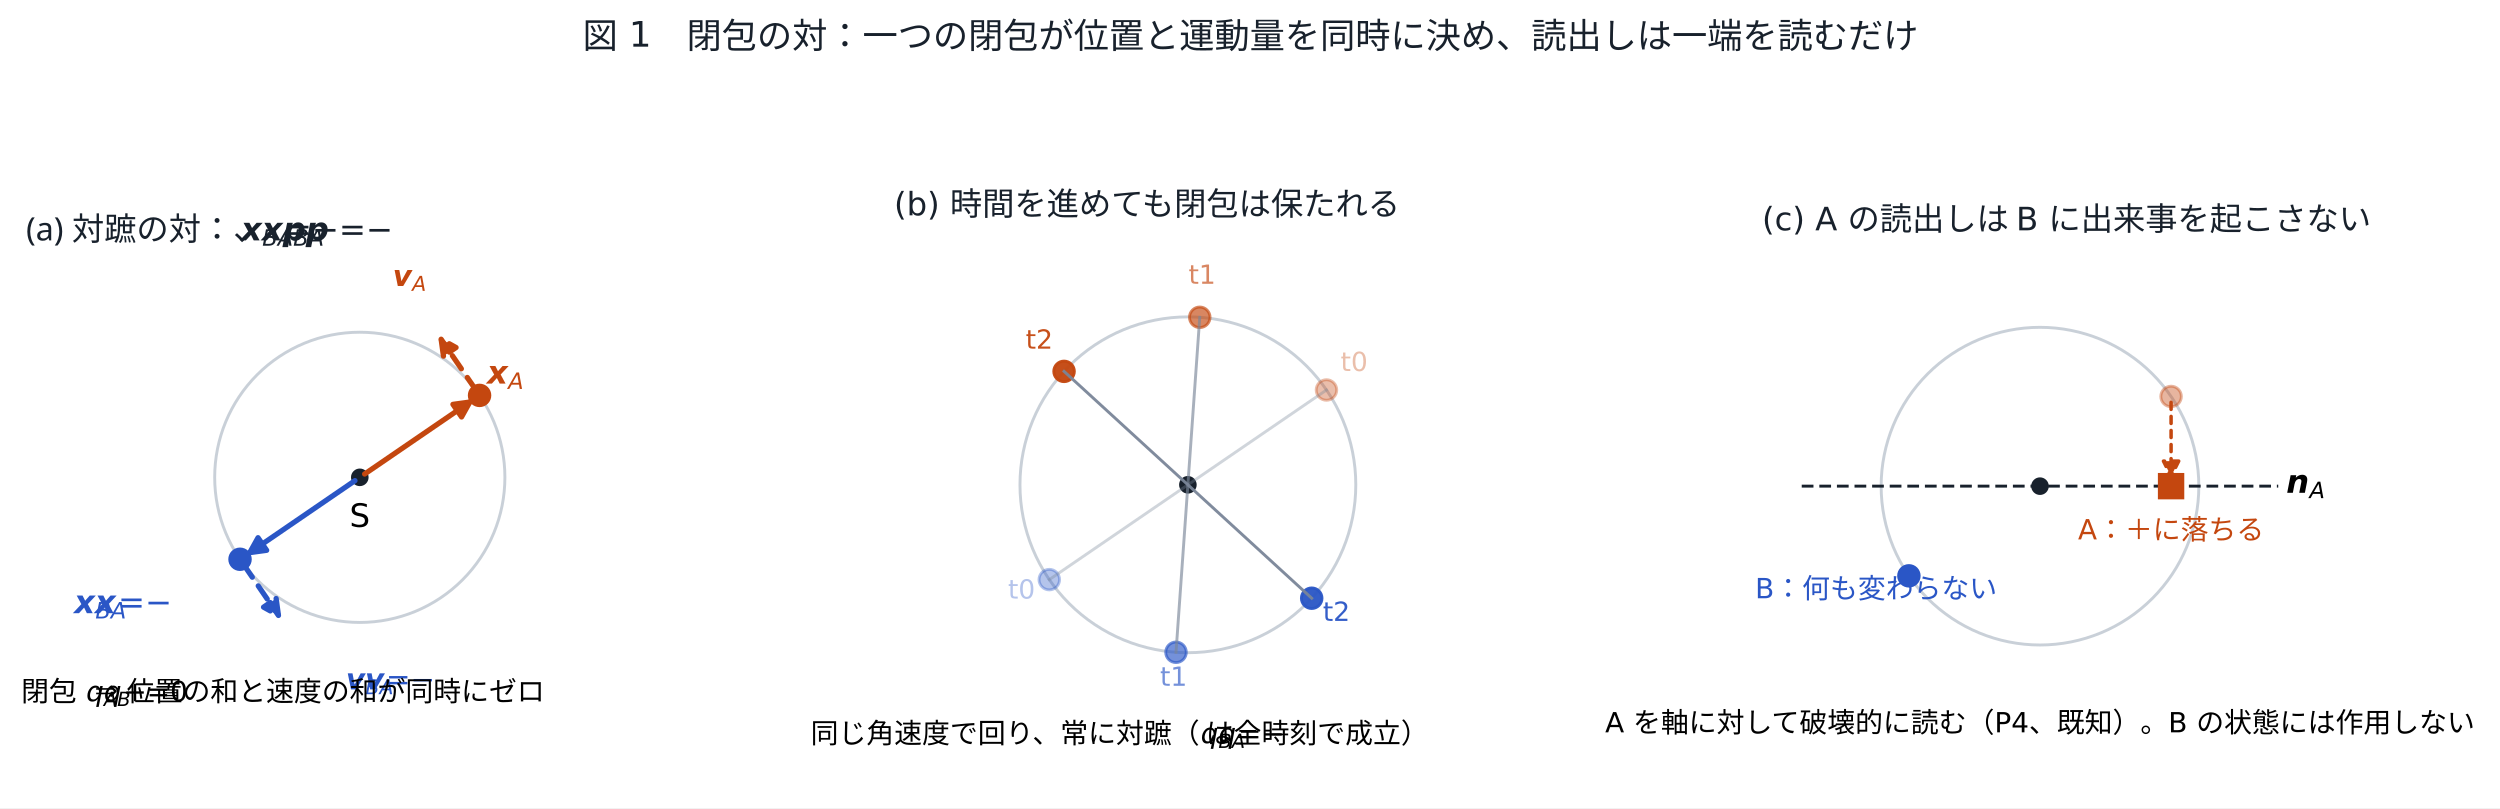
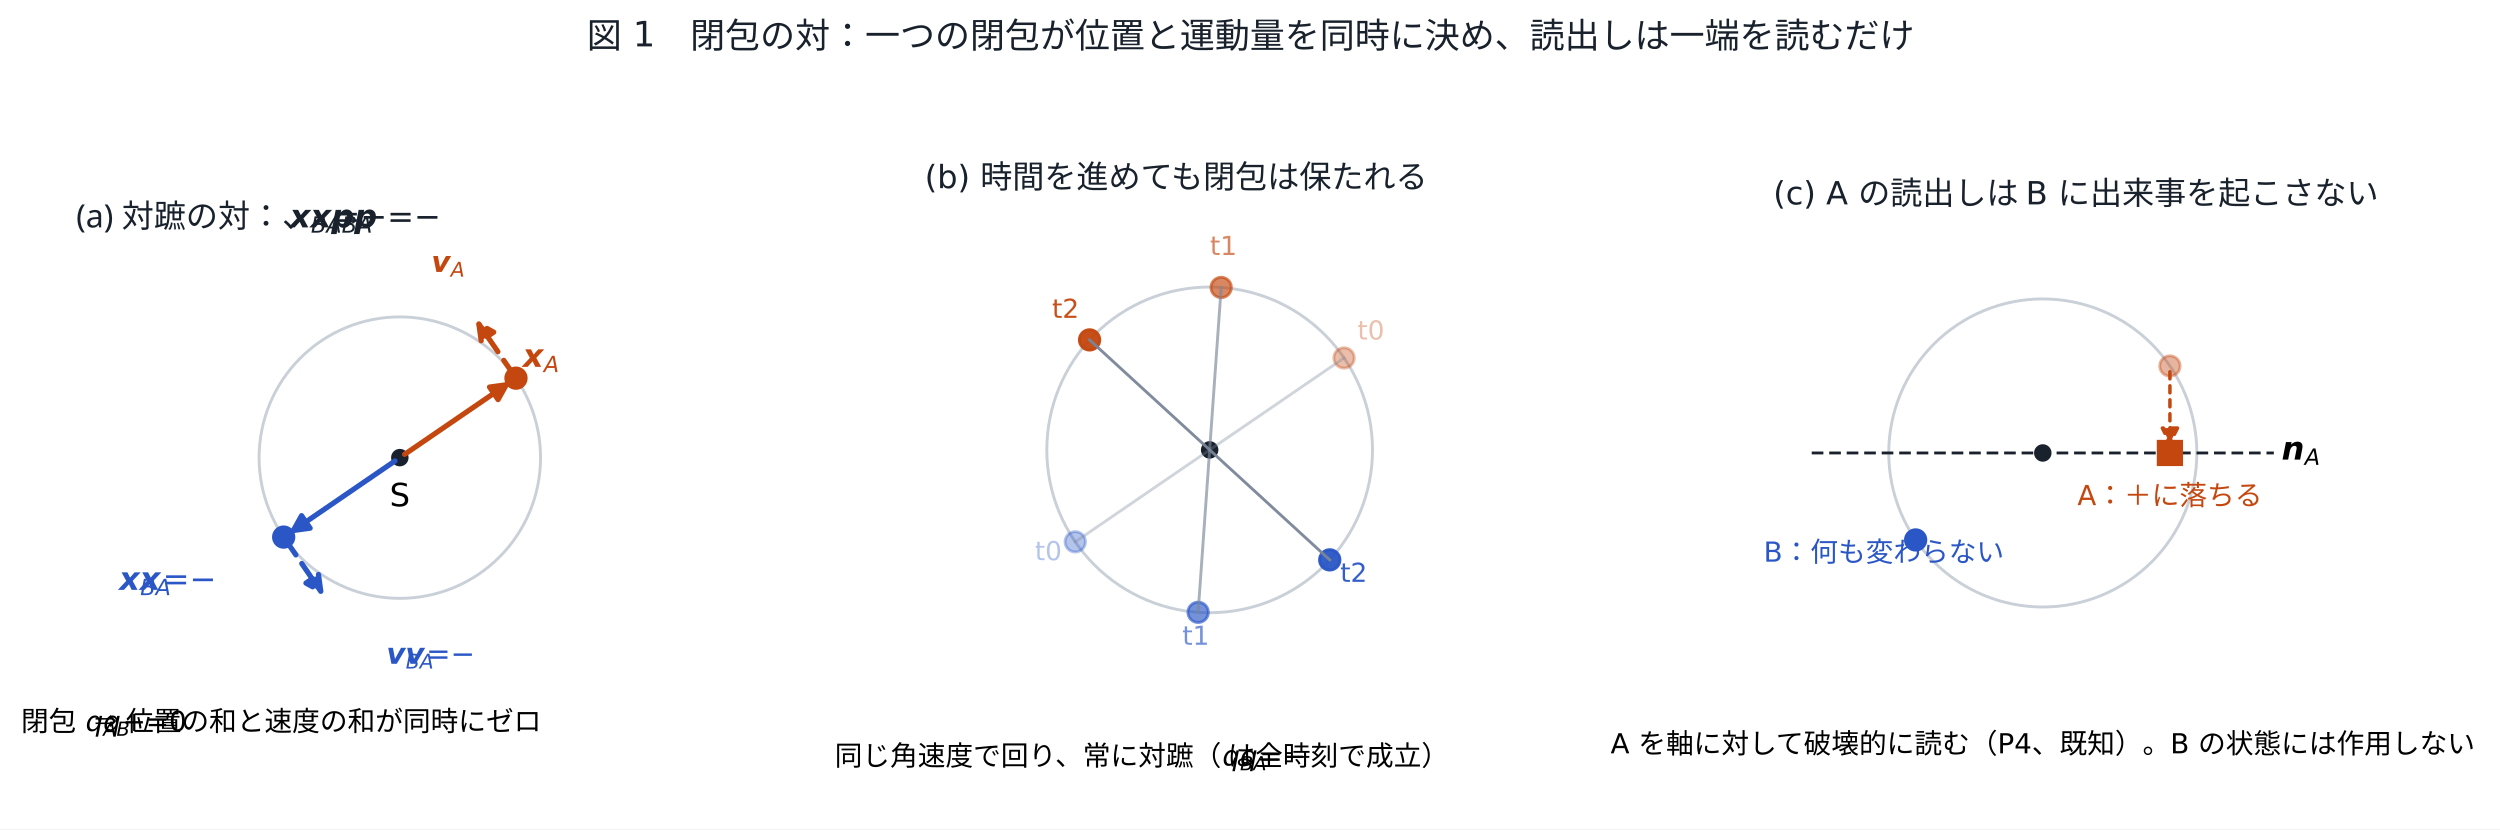
- <svg xmlns="http://www.w3.org/2000/svg" xmlns:xlink="http://www.w3.org/1999/xlink" width="852.383pt" height="275.544pt" viewBox="0 0 852.383 275.544" version="1.1">
+ <svg xmlns="http://www.w3.org/2000/svg" xmlns:xlink="http://www.w3.org/1999/xlink" width="857.602pt" height="284.425pt" viewBox="0 0 857.602 284.425" version="1.1">
  <defs>
    <style type="text/css">*{stroke-linejoin: round; stroke-linecap: butt}</style>
  </defs>
  <g id="figure_1">
    <g id="patch_1">
-       <path d="M 0 275.544  L 852.383 275.544  L 852.383 0  L 0 0  z " style="fill: #ffffff" />
+       <path d="M 0 284.425  L 857.602 284.425  L 857.602 0  L 0 0  z " style="fill: #ffffff" />
    </g>
    <g id="axes_1">
      <g id="patch_2">
-         <path d="M 122.672 212.224  C 135.794 212.224 148.379 207.011 157.657 197.733  C 166.935 188.455 172.148 175.869 172.148 162.748  C 172.148 149.627 166.935 137.041 157.657 127.763  C 148.379 118.485 135.794 113.272 122.672 113.272  C 109.551 113.272 96.966 118.485 87.688 127.763  C 78.41 137.041 73.197 149.627 73.197 162.748  C 73.197 175.869 78.41 188.455 87.688 197.733  C 96.966 207.011 109.551 212.224 122.672 212.224  L 122.672 212.224  z " clip-path="url(#pbff755a2f3)" style="fill: none; stroke: #c9d0d8; stroke-linejoin: miter" />
+         <path d="M 137.155 205.26  C 149.958 205.26 162.238 200.174 171.291 191.121  C 180.344 182.068 185.43 169.788 185.43 156.985  C 185.43 144.182 180.344 131.902 171.291 122.849  C 162.238 113.796 149.958 108.71 137.155 108.71  C 124.352 108.71 112.072 113.796 103.019 122.849  C 93.966 131.902 88.88 144.182 88.88 156.985  C 88.88 169.788 93.966 182.068 103.019 191.121  C 112.072 200.174 124.352 205.26 137.155 205.26  L 137.155 205.26  z " clip-path="url(#p4ab22b8328)" style="fill: none; stroke: #c9d0d8; stroke-linejoin: miter" />
      </g>
      <g id="line2d_1">
        <defs>
-           <path id="m2c0bd0bd0d" d="M 0 2.5  C 0.663 2.5 1.299 2.237 1.768 1.768  C 2.237 1.299 2.5 0.663 2.5 0  C 2.5 -0.663 2.237 -1.299 1.768 -1.768  C 1.299 -2.237 0.663 -2.5 0 -2.5  C -0.663 -2.5 -1.299 -2.237 -1.768 -1.768  C -2.237 -1.299 -2.5 -0.663 -2.5 0  C -2.5 0.663 -2.237 1.299 -1.768 1.768  C -1.299 2.237 -0.663 2.5 0 2.5  z " style="stroke: #18212c" />
-         </defs>
-         <g clip-path="url(#pbff755a2f3)">
-           <use xlink:href="#m2c0bd0bd0d" x="122.672" y="162.748" style="fill: #18212c; stroke: #18212c" />
+           <path id="mb9bca6b572" d="M 0 2.5  C 0.663 2.5 1.299 2.237 1.768 1.768  C 2.237 1.299 2.5 0.663 2.5 0  C 2.5 -0.663 2.237 -1.299 1.768 -1.768  C 1.299 -2.237 0.663 -2.5 0 -2.5  C -0.663 -2.5 -1.299 -2.237 -1.768 -1.768  C -2.237 -1.299 -2.5 -0.663 -2.5 0  C -2.5 0.663 -2.237 1.299 -1.768 1.768  C -1.299 2.237 -0.663 2.5 0 2.5  z " style="stroke: #18212c" />
+         </defs>
+         <g clip-path="url(#p4ab22b8328)">
+           <use xlink:href="#mb9bca6b572" x="137.155" y="156.985" style="fill: #18212c; stroke: #18212c" />
        </g>
      </g>
      <g id="line2d_2">
        <defs>
-           <path id="m6111959460" d="M 0 3.5  C 0.928 3.5 1.819 3.131 2.475 2.475  C 3.131 1.819 3.5 0.928 3.5 0  C 3.5 -0.928 3.131 -1.819 2.475 -2.475  C 1.819 -3.131 0.928 -3.5 0 -3.5  C -0.928 -3.5 -1.819 -3.131 -2.475 -2.475  C -3.131 -1.819 -3.5 -0.928 -3.5 0  C -3.5 0.928 -3.131 1.819 -2.475 2.475  C -1.819 3.131 -0.928 3.5 0 3.5  z " style="stroke: #c4470f" />
-         </defs>
-         <g clip-path="url(#pbff755a2f3)">
-           <use xlink:href="#m6111959460" x="163.507" y="134.812" style="fill: #c4470f; stroke: #c4470f" />
+           <path id="mf7193ea033" d="M 0 3.5  C 0.928 3.5 1.819 3.131 2.475 2.475  C 3.131 1.819 3.5 0.928 3.5 0  C 3.5 -0.928 3.131 -1.819 2.475 -2.475  C 1.819 -3.131 0.928 -3.5 0 -3.5  C -0.928 -3.5 -1.819 -3.131 -2.475 -2.475  C -3.131 -1.819 -3.5 -0.928 -3.5 0  C -3.5 0.928 -3.131 1.819 -2.475 2.475  C -1.819 3.131 -0.928 3.5 0 3.5  z " style="stroke: #c4470f" />
+         </defs>
+         <g clip-path="url(#p4ab22b8328)">
+           <use xlink:href="#mf7193ea033" x="176.998" y="129.727" style="fill: #c4470f; stroke: #c4470f" />
        </g>
      </g>
      <g id="line2d_3">
        <defs>
-           <path id="m7eaefd5320" d="M 0 3.5  C 0.928 3.5 1.819 3.131 2.475 2.475  C 3.131 1.819 3.5 0.928 3.5 0  C 3.5 -0.928 3.131 -1.819 2.475 -2.475  C 1.819 -3.131 0.928 -3.5 0 -3.5  C -0.928 -3.5 -1.819 -3.131 -2.475 -2.475  C -3.131 -1.819 -3.5 -0.928 -3.5 0  C -3.5 0.928 -3.131 1.819 -2.475 2.475  C -1.819 3.131 -0.928 3.5 0 3.5  z " style="stroke: #2a56c6" />
-         </defs>
-         <g clip-path="url(#pbff755a2f3)">
-           <use xlink:href="#m7eaefd5320" x="81.838" y="190.684" style="fill: #2a56c6; stroke: #2a56c6" />
+           <path id="mf5bb8a530d" d="M 0 3.5  C 0.928 3.5 1.819 3.131 2.475 2.475  C 3.131 1.819 3.5 0.928 3.5 0  C 3.5 -0.928 3.131 -1.819 2.475 -2.475  C 1.819 -3.131 0.928 -3.5 0 -3.5  C -0.928 -3.5 -1.819 -3.131 -2.475 -2.475  C -3.131 -1.819 -3.5 -0.928 -3.5 0  C -3.5 0.928 -3.131 1.819 -2.475 2.475  C -1.819 3.131 -0.928 3.5 0 3.5  z " style="stroke: #2a56c6" />
+         </defs>
+         <g clip-path="url(#p4ab22b8328)">
+           <use xlink:href="#mf5bb8a530d" x="97.312" y="184.243" style="fill: #2a56c6; stroke: #2a56c6" />
        </g>
      </g>
      <g id="text_1">
-         <text style="font: 11px 'Hiragino Sans', 'DejaVu Sans'; text-anchor: middle" x="122.672" y="179.639" transform="rotate(-0 122.6725 179.6391)">S</text>
+         <text style="font: 11px 'Hiragino Sans', 'DejaVu Sans'; text-anchor: middle" x="137.155" y="173.672" transform="rotate(-0 137.1551 173.6721)">S</text>
      </g>
      <g id="text_2">
-         <g style="fill: #c4470f" transform="translate(166.0552 131.7784)">
+         <g style="fill: #c4470f" transform="translate(179.3288 126.8427)">
          <text>
            <tspan style="font: oblique 700 11px 'DejaVu Sans'" x="0" y="-0.984">x</tspan>
            <tspan style="font: oblique 7.7px 'DejaVu Sans'" x="7.2" y="0.82">A</tspan>
          </text>
        </g>
      </g>
      <g id="text_3">
-         <g style="fill: #2a56c6" transform="translate(25.30023 210.0491)">
+         <g style="fill: #2a56c6" transform="translate(40.86981 203.3441)">
          <text>
            <tspan style="font: oblique 700 11px 'DejaVu Sans'" x="0 39.79" y="-0.984">xx</tspan>
            <tspan style="font: oblique 7.7px 'DejaVu Sans'" x="7.2 46.99" y="0.82">BA</tspan>
            <tspan style="font: 11px 'DejaVu Sans'" x="14.927 28.43" y="-0.984">=−</tspan>
          </text>
        </g>
      </g>
      <g id="text_4">
-         <g style="fill: #c4470f" transform="translate(133.9109 98.05268)">
+         <g style="fill: #c4470f" transform="translate(147.9788 93.81007)">
          <text>
            <tspan style="font: oblique 700 10px 'DejaVu Sans'" x="0" y="-0.531">v</tspan>
            <tspan style="font: oblique 7px 'DejaVu Sans'" x="6.614" y="1.109">A</tspan>
          </text>
        </g>
      </g>
      <g id="text_5">
-         <g style="fill: #2a56c6" transform="translate(117.953 235.5763)">
+         <g style="fill: #2a56c6" transform="translate(132.5501 228.2332)">
          <text>
            <tspan style="font: oblique 700 10px 'DejaVu Sans'" x="0 36.241" y="-0.531">vv</tspan>
            <tspan style="font: oblique 7px 'DejaVu Sans'" x="6.614 42.855" y="1.109">BA</tspan>
            <tspan style="font: 10px 'DejaVu Sans'" x="13.638 25.914" y="-0.531">=−</tspan>
          </text>
        </g>
      </g>
      <g id="text_6">
-         <g transform="translate(7.2 239.4355)">
+         <g transform="translate(7.2 251.1217)">
          <text>
            <tspan style="font: 9.5px 'Hiragino Sans'" x="0 9.5 19 73.25 76.413 85.258 88.421 97.921 107.421 116.921 126.421 135.921 145.421 154.921 164.421 173.921 183.421 192.921 202.421 211.921 221.421" y="-0.359">閉包  ⇒ 位置の和と速度の和が同時にゼロ</tspan>
            <tspan style="font: oblique 9.5px 'DejaVu Sans'" x="22.163 44.678" y="-0.359">qq</tspan>
            <tspan style="font: oblique 6.65px 'DejaVu Sans'" x="28.194 50.708" y="1.281">AB</tspan>
            <tspan style="font: 9.5px 'DejaVu Sans'" x="34.867 57.395 67.205" y="-0.359">+=0</tspan>
          </text>
        </g>
      </g>
      <g id="text_7">
-         <g style="fill: #18212c" transform="translate(8.878001 82.53413)">
+         <g style="fill: #18212c" transform="translate(26.12212 78.57226)">
          <text>
            <tspan style="font: 11px 'Hiragino Sans'" x="0 4.07 10.582 14.652 18.315 29.315 40.315 51.315 62.315 125.873" y="-0.562">(a) 対蹠の対：、</tspan>
            <tspan style="font: oblique 700 11px 'DejaVu Sans'" x="73.315 113.105 136.873 177.442" y="-0.562">xxpp</tspan>
            <tspan style="font: oblique 7.7px 'DejaVu Sans'" x="80.515 120.305 144.853 185.421" y="1.242">BABA</tspan>
            <tspan style="font: 11px 'DejaVu Sans'" x="88.242 101.745 152.579 166.082" y="-0.562">=−=−</tspan>
          </text>
        </g>
      </g>
      <g id="patch_3">
-         <path d="M 124.325 161.617  Q 143.09 148.78 160.193 137.079  " clip-path="url(#pbff755a2f3)" style="fill: none; stroke: #c4470f; stroke-width: 1.8; stroke-linecap: round" />
-         <path d="M 154.433 137.869  L 160.193 137.079  L 157.37 142.161  z " clip-path="url(#pbff755a2f3)" style="fill: #c4470f; stroke: #c4470f; stroke-width: 1.8; stroke-linecap: round" />
+         <path d="M 138.806 155.855  Q 157.076 143.356 173.685 131.994  " clip-path="url(#p4ab22b8328)" style="fill: none; stroke: #c4470f; stroke-width: 1.8; stroke-linecap: round" />
+         <path d="M 167.925 132.784  L 173.685 131.994  L 170.861 137.076  z " clip-path="url(#p4ab22b8328)" style="fill: #c4470f; stroke: #c4470f; stroke-width: 1.8; stroke-linecap: round" />
      </g>
      <g id="patch_4">
-         <path d="M 121.02 163.878  Q 102.255 176.716 85.152 188.417  " clip-path="url(#pbff755a2f3)" style="fill: none; stroke: #2a56c6; stroke-width: 1.8; stroke-linecap: round" />
-         <path d="M 90.912 187.627  L 85.152 188.417  L 87.975 183.335  z " clip-path="url(#pbff755a2f3)" style="fill: #2a56c6; stroke: #2a56c6; stroke-width: 1.8; stroke-linecap: round" />
+         <path d="M 135.504 158.115  Q 117.234 170.614 100.625 181.976  " clip-path="url(#p4ab22b8328)" style="fill: none; stroke: #2a56c6; stroke-width: 1.8; stroke-linecap: round" />
+         <path d="M 106.385 181.186  L 100.625 181.976  L 103.449 176.894  z " clip-path="url(#p4ab22b8328)" style="fill: #2a56c6; stroke: #2a56c6; stroke-width: 1.8; stroke-linecap: round" />
      </g>
      <g id="patch_5">
-         <path d="M 162.376 133.159  Q 155.823 123.58 150.406 115.662  " clip-path="url(#pbff755a2f3)" style="fill: none; stroke-dasharray: 5.4,3.6; stroke-dashoffset: 0; stroke: #c4470f; stroke-width: 1.8; stroke-linecap: round" />
-         <path d="M 151.196 121.422  L 150.406 115.662  L 155.488 118.486  z " clip-path="url(#pbff755a2f3)" style="fill: #c4470f; stroke-dasharray: 5.4,3.6; stroke-dashoffset: 0; stroke: #c4470f; stroke-width: 1.8; stroke-linecap: round" />
+         <path d="M 175.869 128.076  Q 169.502 118.77 164.271 111.124  " clip-path="url(#p4ab22b8328)" style="fill: none; stroke-dasharray: 5.4,3.6; stroke-dashoffset: 0; stroke: #c4470f; stroke-width: 1.8; stroke-linecap: round" />
+         <path d="M 165.062 116.884  L 164.271 111.124  L 169.353 113.948  z " clip-path="url(#p4ab22b8328)" style="fill: #c4470f; stroke-dasharray: 5.4,3.6; stroke-dashoffset: 0; stroke: #c4470f; stroke-width: 1.8; stroke-linecap: round" />
      </g>
      <g id="patch_6">
-         <path d="M 82.969 192.337  Q 89.522 201.916 94.939 209.834  " clip-path="url(#pbff755a2f3)" style="fill: none; stroke-dasharray: 5.4,3.6; stroke-dashoffset: 0; stroke: #2a56c6; stroke-width: 1.8; stroke-linecap: round" />
-         <path d="M 94.149 204.074  L 94.939 209.834  L 89.857 207.01  z " clip-path="url(#pbff755a2f3)" style="fill: #2a56c6; stroke-dasharray: 5.4,3.6; stroke-dashoffset: 0; stroke: #2a56c6; stroke-width: 1.8; stroke-linecap: round" />
+         <path d="M 98.441 185.894  Q 104.808 195.2 110.039 202.846  " clip-path="url(#p4ab22b8328)" style="fill: none; stroke-dasharray: 5.4,3.6; stroke-dashoffset: 0; stroke: #2a56c6; stroke-width: 1.8; stroke-linecap: round" />
+         <path d="M 109.249 197.086  L 110.039 202.846  L 104.957 200.023  z " clip-path="url(#p4ab22b8328)" style="fill: #2a56c6; stroke-dasharray: 5.4,3.6; stroke-dashoffset: 0; stroke: #2a56c6; stroke-width: 1.8; stroke-linecap: round" />
      </g>
    </g>
    <g id="axes_2">
      <g id="patch_7">
-         <path d="M 405.011 222.543  C 420.194 222.543 434.758 216.511 445.494 205.775  C 456.23 195.039 462.262 180.475 462.262 165.292  C 462.262 150.109 456.23 135.546 445.494 124.81  C 434.758 114.074 420.194 108.042 405.011 108.042  C 389.828 108.042 375.265 114.074 364.529 124.81  C 353.793 135.546 347.761 150.109 347.761 165.292  C 347.761 180.475 353.793 195.039 364.529 205.775  C 375.265 216.511 389.828 222.543 405.011 222.543  L 405.011 222.543  z " clip-path="url(#pab659f5bb3)" style="fill: none; stroke: #c9d0d8; stroke-linejoin: miter" />
+         <path d="M 414.961 210.191  C 429.776 210.191 443.986 204.305 454.461 193.83  C 464.937 183.354 470.823 169.144 470.823 154.33  C 470.823 139.515 464.937 125.306 454.461 114.83  C 443.986 104.355 429.776 98.469 414.961 98.469  C 400.147 98.469 385.937 104.355 375.461 114.83  C 364.986 125.306 359.1 139.515 359.1 154.33  C 359.1 169.144 364.986 183.354 375.461 193.83  C 385.937 204.305 400.147 210.191 414.961 210.191  L 414.961 210.191  z " clip-path="url(#p9325e3f575)" style="fill: none; stroke: #c9d0d8; stroke-linejoin: miter" />
      </g>
      <g id="line2d_4">
-         <g clip-path="url(#pab659f5bb3)">
-           <use xlink:href="#m2c0bd0bd0d" x="405.011" y="165.292" style="fill: #18212c; stroke: #18212c" />
+         <g clip-path="url(#p9325e3f575)">
+           <use xlink:href="#mb9bca6b572" x="414.961" y="154.33" style="fill: #18212c; stroke: #18212c" />
        </g>
      </g>
      <g id="line2d_5">
        <defs>
-           <path id="m94ec0bbf5d" d="M 0 3.5  C 0.928 3.5 1.819 3.131 2.475 2.475  C 3.131 1.819 3.5 0.928 3.5 0  C 3.5 -0.928 3.131 -1.819 2.475 -2.475  C 1.819 -3.131 0.928 -3.5 0 -3.5  C -0.928 -3.5 -1.819 -3.131 -2.475 -2.475  C -3.131 -1.819 -3.5 -0.928 -3.5 0  C -3.5 0.928 -3.131 1.819 -2.475 2.475  C -1.819 3.131 -0.928 3.5 0 3.5  z " style="stroke: #c4470f; stroke-opacity: 0.35" />
-         </defs>
-         <g clip-path="url(#pab659f5bb3)">
-           <use xlink:href="#m94ec0bbf5d" x="452.262" y="132.966" style="fill: #c4470f; fill-opacity: 0.35; stroke: #c4470f; stroke-opacity: 0.35" />
+           <path id="m57febbd0b3" d="M 0 3.5  C 0.928 3.5 1.819 3.131 2.475 2.475  C 3.131 1.819 3.5 0.928 3.5 0  C 3.5 -0.928 3.131 -1.819 2.475 -2.475  C 1.819 -3.131 0.928 -3.5 0 -3.5  C -0.928 -3.5 -1.819 -3.131 -2.475 -2.475  C -3.131 -1.819 -3.5 -0.928 -3.5 0  C -3.5 0.928 -3.131 1.819 -2.475 2.475  C -1.819 3.131 -0.928 3.5 0 3.5  z " style="stroke: #c4470f; stroke-opacity: 0.35" />
+         </defs>
+         <g clip-path="url(#p9325e3f575)">
+           <use xlink:href="#m57febbd0b3" x="461.066" y="122.788" style="fill: #c4470f; fill-opacity: 0.35; stroke: #c4470f; stroke-opacity: 0.35" />
        </g>
      </g>
      <g id="line2d_6">
        <defs>
-           <path id="maab07edd66" d="M 0 3.5  C 0.928 3.5 1.819 3.131 2.475 2.475  C 3.131 1.819 3.5 0.928 3.5 0  C 3.5 -0.928 3.131 -1.819 2.475 -2.475  C 1.819 -3.131 0.928 -3.5 0 -3.5  C -0.928 -3.5 -1.819 -3.131 -2.475 -2.475  C -3.131 -1.819 -3.5 -0.928 -3.5 0  C -3.5 0.928 -3.131 1.819 -2.475 2.475  C -1.819 3.131 -0.928 3.5 0 3.5  z " style="stroke: #2a56c6; stroke-opacity: 0.35" />
-         </defs>
-         <g clip-path="url(#pab659f5bb3)">
-           <use xlink:href="#maab07edd66" x="357.76" y="197.619" style="fill: #2a56c6; fill-opacity: 0.35; stroke: #2a56c6; stroke-opacity: 0.35" />
+           <path id="mfdc3aca834" d="M 0 3.5  C 0.928 3.5 1.819 3.131 2.475 2.475  C 3.131 1.819 3.5 0.928 3.5 0  C 3.5 -0.928 3.131 -1.819 2.475 -2.475  C 1.819 -3.131 0.928 -3.5 0 -3.5  C -0.928 -3.5 -1.819 -3.131 -2.475 -2.475  C -3.131 -1.819 -3.5 -0.928 -3.5 0  C -3.5 0.928 -3.131 1.819 -2.475 2.475  C -1.819 3.131 -0.928 3.5 0 3.5  z " style="stroke: #2a56c6; stroke-opacity: 0.35" />
+         </defs>
+         <g clip-path="url(#p9325e3f575)">
+           <use xlink:href="#mfdc3aca834" x="368.857" y="185.872" style="fill: #2a56c6; fill-opacity: 0.35; stroke: #2a56c6; stroke-opacity: 0.35" />
        </g>
      </g>
      <g id="line2d_7">
-         <path d="M 452.262 132.966  L 357.76 197.619  " clip-path="url(#pab659f5bb3)" style="fill: none; stroke: #7a8699; stroke-opacity: 0.35; stroke-linecap: square" />
+         <path d="M 461.066 122.788  L 368.857 185.872  " clip-path="url(#p9325e3f575)" style="fill: none; stroke: #7a8699; stroke-opacity: 0.35; stroke-linecap: square" />
      </g>
      <g id="line2d_8">
        <defs>
-           <path id="m4edba2abe1" d="M 0 3.5  C 0.928 3.5 1.819 3.131 2.475 2.475  C 3.131 1.819 3.5 0.928 3.5 0  C 3.5 -0.928 3.131 -1.819 2.475 -2.475  C 1.819 -3.131 0.928 -3.5 0 -3.5  C -0.928 -3.5 -1.819 -3.131 -2.475 -2.475  C -3.131 -1.819 -3.5 -0.928 -3.5 0  C -3.5 0.928 -3.131 1.819 -2.475 2.475  C -1.819 3.131 -0.928 3.5 0 3.5  z " style="stroke: #c4470f; stroke-opacity: 0.65" />
-         </defs>
-         <g clip-path="url(#pab659f5bb3)">
-           <use xlink:href="#m4edba2abe1" x="409.061" y="108.185" style="fill: #c4470f; fill-opacity: 0.65; stroke: #c4470f; stroke-opacity: 0.65" />
+           <path id="m69172c8c4d" d="M 0 3.5  C 0.928 3.5 1.819 3.131 2.475 2.475  C 3.131 1.819 3.5 0.928 3.5 0  C 3.5 -0.928 3.131 -1.819 2.475 -2.475  C 1.819 -3.131 0.928 -3.5 0 -3.5  C -0.928 -3.5 -1.819 -3.131 -2.475 -2.475  C -3.131 -1.819 -3.5 -0.928 -3.5 0  C -3.5 0.928 -3.131 1.819 -2.475 2.475  C -1.819 3.131 -0.928 3.5 0 3.5  z " style="stroke: #c4470f; stroke-opacity: 0.65" />
+         </defs>
+         <g clip-path="url(#p9325e3f575)">
+           <use xlink:href="#m69172c8c4d" x="418.913" y="98.609" style="fill: #c4470f; fill-opacity: 0.65; stroke: #c4470f; stroke-opacity: 0.65" />
        </g>
      </g>
      <g id="line2d_9">
        <defs>
-           <path id="m94023a9eb3" d="M 0 3.5  C 0.928 3.5 1.819 3.131 2.475 2.475  C 3.131 1.819 3.5 0.928 3.5 0  C 3.5 -0.928 3.131 -1.819 2.475 -2.475  C 1.819 -3.131 0.928 -3.5 0 -3.5  C -0.928 -3.5 -1.819 -3.131 -2.475 -2.475  C -3.131 -1.819 -3.5 -0.928 -3.5 0  C -3.5 0.928 -3.131 1.819 -2.475 2.475  C -1.819 3.131 -0.928 3.5 0 3.5  z " style="stroke: #2a56c6; stroke-opacity: 0.65" />
-         </defs>
-         <g clip-path="url(#pab659f5bb3)">
-           <use xlink:href="#m94023a9eb3" x="400.962" y="222.4" style="fill: #2a56c6; fill-opacity: 0.65; stroke: #2a56c6; stroke-opacity: 0.65" />
+           <path id="m65b183c024" d="M 0 3.5  C 0.928 3.5 1.819 3.131 2.475 2.475  C 3.131 1.819 3.5 0.928 3.5 0  C 3.5 -0.928 3.131 -1.819 2.475 -2.475  C 1.819 -3.131 0.928 -3.5 0 -3.5  C -0.928 -3.5 -1.819 -3.131 -2.475 -2.475  C -3.131 -1.819 -3.5 -0.928 -3.5 0  C -3.5 0.928 -3.131 1.819 -2.475 2.475  C -1.819 3.131 -0.928 3.5 0 3.5  z " style="stroke: #2a56c6; stroke-opacity: 0.65" />
+         </defs>
+         <g clip-path="url(#p9325e3f575)">
+           <use xlink:href="#m65b183c024" x="411.01" y="210.051" style="fill: #2a56c6; fill-opacity: 0.65; stroke: #2a56c6; stroke-opacity: 0.65" />
        </g>
      </g>
      <g id="line2d_10">
-         <path d="M 409.061 108.185  L 400.962 222.4  " clip-path="url(#pab659f5bb3)" style="fill: none; stroke: #7a8699; stroke-opacity: 0.65; stroke-linecap: square" />
+         <path d="M 418.913 98.609  L 411.01 210.051  " clip-path="url(#p9325e3f575)" style="fill: none; stroke: #7a8699; stroke-opacity: 0.65; stroke-linecap: square" />
      </g>
      <g id="line2d_11">
        <defs>
-           <path id="m9f5e8029a7" d="M 0 3.5  C 0.928 3.5 1.819 3.131 2.475 2.475  C 3.131 1.819 3.5 0.928 3.5 0  C 3.5 -0.928 3.131 -1.819 2.475 -2.475  C 1.819 -3.131 0.928 -3.5 0 -3.5  C -0.928 -3.5 -1.819 -3.131 -2.475 -2.475  C -3.131 -1.819 -3.5 -0.928 -3.5 0  C -3.5 0.928 -3.131 1.819 -2.475 2.475  C -1.819 3.131 -0.928 3.5 0 3.5  z " style="stroke: #c4470f; stroke-opacity: 0.95" />
-         </defs>
-         <g clip-path="url(#pab659f5bb3)">
-           <use xlink:href="#m9f5e8029a7" x="362.795" y="126.622" style="fill: #c4470f; fill-opacity: 0.95; stroke: #c4470f; stroke-opacity: 0.95" />
+           <path id="m627a4a4cbb" d="M 0 3.5  C 0.928 3.5 1.819 3.131 2.475 2.475  C 3.131 1.819 3.5 0.928 3.5 0  C 3.5 -0.928 3.131 -1.819 2.475 -2.475  C 1.819 -3.131 0.928 -3.5 0 -3.5  C -0.928 -3.5 -1.819 -3.131 -2.475 -2.475  C -3.131 -1.819 -3.5 -0.928 -3.5 0  C -3.5 0.928 -3.131 1.819 -2.475 2.475  C -1.819 3.131 -0.928 3.5 0 3.5  z " style="stroke: #c4470f; stroke-opacity: 0.95" />
+         </defs>
+         <g clip-path="url(#p9325e3f575)">
+           <use xlink:href="#m627a4a4cbb" x="373.77" y="116.598" style="fill: #c4470f; fill-opacity: 0.95; stroke: #c4470f; stroke-opacity: 0.95" />
        </g>
      </g>
      <g id="line2d_12">
        <defs>
-           <path id="m623d6eb064" d="M 0 3.5  C 0.928 3.5 1.819 3.131 2.475 2.475  C 3.131 1.819 3.5 0.928 3.5 0  C 3.5 -0.928 3.131 -1.819 2.475 -2.475  C 1.819 -3.131 0.928 -3.5 0 -3.5  C -0.928 -3.5 -1.819 -3.131 -2.475 -2.475  C -3.131 -1.819 -3.5 -0.928 -3.5 0  C -3.5 0.928 -3.131 1.819 -2.475 2.475  C -1.819 3.131 -0.928 3.5 0 3.5  z " style="stroke: #2a56c6; stroke-opacity: 0.95" />
-         </defs>
-         <g clip-path="url(#pab659f5bb3)">
-           <use xlink:href="#m623d6eb064" x="447.228" y="203.963" style="fill: #2a56c6; fill-opacity: 0.95; stroke: #2a56c6; stroke-opacity: 0.95" />
+           <path id="m58b26eb39c" d="M 0 3.5  C 0.928 3.5 1.819 3.131 2.475 2.475  C 3.131 1.819 3.5 0.928 3.5 0  C 3.5 -0.928 3.131 -1.819 2.475 -2.475  C 1.819 -3.131 0.928 -3.5 0 -3.5  C -0.928 -3.5 -1.819 -3.131 -2.475 -2.475  C -3.131 -1.819 -3.5 -0.928 -3.5 0  C -3.5 0.928 -3.131 1.819 -2.475 2.475  C -1.819 3.131 -0.928 3.5 0 3.5  z " style="stroke: #2a56c6; stroke-opacity: 0.95" />
+         </defs>
+         <g clip-path="url(#p9325e3f575)">
+           <use xlink:href="#m58b26eb39c" x="456.153" y="192.062" style="fill: #2a56c6; fill-opacity: 0.95; stroke: #2a56c6; stroke-opacity: 0.95" />
        </g>
      </g>
      <g id="line2d_13">
-         <path d="M 362.795 126.622  L 447.228 203.963  " clip-path="url(#pab659f5bb3)" style="fill: none; stroke: #7a8699; stroke-opacity: 0.95; stroke-linecap: square" />
+         <path d="M 373.77 116.598  L 456.153 192.062  " clip-path="url(#p9325e3f575)" style="fill: none; stroke: #7a8699; stroke-opacity: 0.95; stroke-linecap: square" />
      </g>
      <g id="text_8">
-         <text style="fill: #c4470f; opacity: 0.35; font: 9px 'Hiragino Sans', 'DejaVu Sans'; text-anchor: middle" x="461.713" y="126.501" transform="rotate(-0 461.7125 126.501)">t0</text>
+         <text style="fill: #c4470f; opacity: 0.35; font: 9px 'Hiragino Sans', 'DejaVu Sans'; text-anchor: middle" x="470.287" y="116.48" transform="rotate(-0 470.2865 116.4799)">t0</text>
      </g>
      <g id="text_9">
-         <text style="fill: #2a56c6; opacity: 0.35; font: 9px 'Hiragino Sans', 'DejaVu Sans'; text-anchor: middle" x="348.31" y="204.084" transform="rotate(-0 348.3101 204.0838)">t0</text>
+         <text style="fill: #2a56c6; opacity: 0.35; font: 9px 'Hiragino Sans', 'DejaVu Sans'; text-anchor: middle" x="359.636" y="192.18" transform="rotate(-0 359.6362 192.1799)">t0</text>
      </g>
      <g id="text_10">
-         <text style="fill: #c4470f; opacity: 0.65; font: 9px 'Hiragino Sans', 'DejaVu Sans'; text-anchor: middle" x="409.871" y="96.764" transform="rotate(-0 409.871 96.76372)">t1</text>
+         <text style="fill: #c4470f; opacity: 0.65; font: 9px 'Hiragino Sans', 'DejaVu Sans'; text-anchor: middle" x="419.703" y="87.464" transform="rotate(-0 419.7031 87.46428)">t1</text>
      </g>
      <g id="text_11">
-         <text style="fill: #2a56c6; opacity: 0.65; font: 9px 'Hiragino Sans', 'DejaVu Sans'; text-anchor: middle" x="400.152" y="233.821" transform="rotate(-0 400.1516 233.8211)">t1</text>
+         <text style="fill: #2a56c6; opacity: 0.65; font: 9px 'Hiragino Sans', 'DejaVu Sans'; text-anchor: middle" x="410.22" y="221.196" transform="rotate(-0 410.2196 221.1955)">t1</text>
      </g>
      <g id="text_12">
-         <text style="fill: #c4470f; opacity: 0.95; font: 9px 'Hiragino Sans', 'DejaVu Sans'; text-anchor: middle" x="354.352" y="118.888" transform="rotate(-0 354.3518 118.8876)">t2</text>
+         <text style="fill: #c4470f; opacity: 0.95; font: 9px 'Hiragino Sans', 'DejaVu Sans'; text-anchor: middle" x="365.531" y="109.051" transform="rotate(-0 365.5312 109.0512)">t2</text>
      </g>
      <g id="text_13">
-         <text style="fill: #2a56c6; opacity: 0.95; font: 9px 'Hiragino Sans', 'DejaVu Sans'; text-anchor: middle" x="455.671" y="211.697" transform="rotate(-0 455.6709 211.6972)">t2</text>
+         <text style="fill: #2a56c6; opacity: 0.95; font: 9px 'Hiragino Sans', 'DejaVu Sans'; text-anchor: middle" x="464.391" y="199.609" transform="rotate(-0 464.3915 199.6086)">t2</text>
      </g>
      <g id="text_14">
-         <g transform="translate(276.3813 254.0309)">
+         <g transform="translate(286.3313 263.2594)">
          <text>
            <tspan style="font: 9.5px 'Hiragino Sans'" x="0 9.5 19 28.5 38 47.5 57 66.5 76 85.5 95 104.5 114 123.5 178.042 181.205 190.705 200.205 209.705 219.205 228.705 238.205 247.705" y="-0.656">同じ角速度で回り、常に対蹠（ は全時刻で成立）</tspan>
            <tspan style="font: oblique 9.5px 'DejaVu Sans'" x="133 167.189" y="-0.656">qq</tspan>
            <tspan style="font: oblique 6.65px 'DejaVu Sans'" x="139.03 173.219" y="0.984">BA</tspan>
            <tspan style="font: 9.5px 'DejaVu Sans'" x="145.716 157.378" y="-0.656">=−</tspan>
          </text>
        </g>
      </g>
      <g id="text_15">
-         <text style="fill: #18212c; font: 11px 'Hiragino Sans', 'DejaVu Sans'; text-anchor: start" x="304.823" y="73.416" transform="rotate(-0 304.8227 73.41643)">(b) 時間を進めても閉包は保たれる</text>
+         <text style="fill: #18212c; font: 11px 'Hiragino Sans', 'DejaVu Sans'; text-anchor: start" x="317.204" y="64.538" transform="rotate(-0 317.2041 64.53797)">(b) 時間を進めても閉包は保たれる</text>
      </g>
    </g>
    <g id="axes_3">
      <g id="patch_8">
-         <path d="M 695.54 219.913  C 709.903 219.913 723.679 214.206 733.835 204.051  C 743.99 193.895 749.696 180.119 749.696 165.757  C 749.696 151.394 743.99 137.618 733.835 127.463  C 723.679 117.307 709.903 111.601 695.54 111.601  C 681.178 111.601 667.402 117.307 657.246 127.463  C 647.091 137.618 641.384 151.394 641.384 165.757  C 641.384 180.119 647.091 193.895 657.246 204.051  C 667.402 214.206 681.178 219.913 695.54 219.913  L 695.54 219.913  z " clip-path="url(#p6a33b84a2d)" style="fill: none; stroke: #c9d0d8; stroke-linejoin: miter" />
+         <path d="M 700.759 208.229  C 714.773 208.229 728.215 202.661 738.124 192.752  C 748.033 182.842 753.601 169.401 753.601 155.387  C 753.601 141.373 748.033 127.931 738.124 118.022  C 728.215 108.113 714.773 102.545 700.759 102.545  C 686.745 102.545 673.304 108.113 663.394 118.022  C 653.485 127.931 647.917 141.373 647.917 155.387  C 647.917 169.401 653.485 182.842 663.394 192.752  C 673.304 202.661 686.745 208.229 700.759 208.229  L 700.759 208.229  z " clip-path="url(#p8bc53a88f2)" style="fill: none; stroke: #c9d0d8; stroke-linejoin: miter" />
      </g>
      <g id="line2d_14">
-         <g clip-path="url(#p6a33b84a2d)">
-           <use xlink:href="#m2c0bd0bd0d" x="695.54" y="165.757" style="fill: #18212c; stroke: #18212c" />
+         <g clip-path="url(#p8bc53a88f2)">
+           <use xlink:href="#mb9bca6b572" x="700.759" y="155.387" style="fill: #18212c; stroke: #18212c" />
        </g>
      </g>
      <g id="line2d_15">
-         <path d="M 614.306 165.757  L 776.774 165.757  " clip-path="url(#p6a33b84a2d)" style="fill: none; stroke-dasharray: 4,2; stroke-dashoffset: 0; stroke: #18212c" />
+         <path d="M 621.496 155.387  L 780.022 155.387  " clip-path="url(#p8bc53a88f2)" style="fill: none; stroke-dasharray: 4,2; stroke-dashoffset: 0; stroke: #18212c" />
      </g>
      <g id="line2d_16">
        <defs>
-           <path id="m5c3295b6f1" d="M 0 3.5  C 0.928 3.5 1.819 3.131 2.475 2.475  C 3.131 1.819 3.5 0.928 3.5 0  C 3.5 -0.928 3.131 -1.819 2.475 -2.475  C 1.819 -3.131 0.928 -3.5 0 -3.5  C -0.928 -3.5 -1.819 -3.131 -2.475 -2.475  C -3.131 -1.819 -3.5 -0.928 -3.5 0  C -3.5 0.928 -3.131 1.819 -2.475 2.475  C -1.819 3.131 -0.928 3.5 0 3.5  z " style="stroke: #c4470f; stroke-opacity: 0.4" />
-         </defs>
-         <g clip-path="url(#p6a33b84a2d)">
-           <use xlink:href="#m5c3295b6f1" x="740.237" y="135.178" style="fill: #c4470f; fill-opacity: 0.4; stroke: #c4470f; stroke-opacity: 0.4" />
+           <path id="m5d7c572c31" d="M 0 3.5  C 0.928 3.5 1.819 3.131 2.475 2.475  C 3.131 1.819 3.5 0.928 3.5 0  C 3.5 -0.928 3.131 -1.819 2.475 -2.475  C 1.819 -3.131 0.928 -3.5 0 -3.5  C -0.928 -3.5 -1.819 -3.131 -2.475 -2.475  C -3.131 -1.819 -3.5 -0.928 -3.5 0  C -3.5 0.928 -3.131 1.819 -2.475 2.475  C -1.819 3.131 -0.928 3.5 0 3.5  z " style="stroke: #c4470f; stroke-opacity: 0.4" />
+         </defs>
+         <g clip-path="url(#p8bc53a88f2)">
+           <use xlink:href="#m5d7c572c31" x="744.371" y="125.55" style="fill: #c4470f; fill-opacity: 0.4; stroke: #c4470f; stroke-opacity: 0.4" />
        </g>
      </g>
      <g id="line2d_17">
        <defs>
-           <path id="mcaf234e2f2" d="M -4 4  L 4 4  L 4 -4  L -4 -4  z " style="stroke: #c4470f; stroke-linejoin: miter" />
-         </defs>
-         <g clip-path="url(#p6a33b84a2d)">
-           <use xlink:href="#mcaf234e2f2" x="740.237" y="165.757" style="fill: #c4470f; stroke: #c4470f; stroke-linejoin: miter" />
+           <path id="m38f3bb6c44" d="M -4 4  L 4 4  L 4 -4  L -4 -4  z " style="stroke: #c4470f; stroke-linejoin: miter" />
+         </defs>
+         <g clip-path="url(#p8bc53a88f2)">
+           <use xlink:href="#m38f3bb6c44" x="744.371" y="155.387" style="fill: #c4470f; stroke: #c4470f; stroke-linejoin: miter" />
        </g>
      </g>
      <g id="line2d_18">
-         <g clip-path="url(#p6a33b84a2d)">
-           <use xlink:href="#m7eaefd5320" x="650.844" y="196.335" style="fill: #2a56c6; stroke: #2a56c6" />
+         <g clip-path="url(#p8bc53a88f2)">
+           <use xlink:href="#mf5bb8a530d" x="657.147" y="185.223" style="fill: #2a56c6; stroke: #2a56c6" />
        </g>
      </g>
      <g id="text_16">
-         <g transform="translate(779.4823 168.8693)">
+         <g transform="translate(782.6639 158.4994)">
          <text>
            <tspan style="font: oblique 700 11px 'DejaVu Sans'" x="0" y="-0.844">n</tspan>
            <tspan style="font: oblique 7.7px 'DejaVu Sans'" x="7.936" y="0.961">A</tspan>
          </text>
        </g>
      </g>
      <g id="text_17">
-         <text style="fill: #c4470f; font: 9.5px 'Hiragino Sans', 'DejaVu Sans'; text-anchor: middle" x="740.237" y="183.912" transform="rotate(-0 740.2373 183.9117)">A：＋に落ちる</text>
+         <text style="fill: #c4470f; font: 9.5px 'Hiragino Sans', 'DejaVu Sans'; text-anchor: middle" x="744.371" y="173.279" transform="rotate(-0 744.3713 173.279)">A：＋に落ちる</text>
      </g>
      <g id="text_18">
-         <text style="fill: #2a56c6; font: 9.5px 'Hiragino Sans', 'DejaVu Sans'; text-anchor: middle" x="639.669" y="203.98" transform="rotate(-0 639.6693 203.9801)">B：何も変わらない</text>
+         <text style="fill: #2a56c6; font: 9.5px 'Hiragino Sans', 'DejaVu Sans'; text-anchor: middle" x="646.244" y="192.683" transform="rotate(-0 646.2439 192.6826)">B：何も変わらない</text>
      </g>
      <g id="text_19">
-         <text style="font: 9.5px 'Hiragino Sans', 'DejaVu Sans'; text-anchor: middle" x="695.54" y="249.698" transform="rotate(-0 695.5404 249.6984)">A を軸に対して破壊的に読む（P4、既知）。B の状態には作用しない</text>
+         <text style="font: 9.5px 'Hiragino Sans', 'DejaVu Sans'; text-anchor: middle" x="700.759" y="258.428" transform="rotate(-0 700.7591 258.4282)">A を軸に対して破壊的に読む（P4、既知）。B の状態には作用しない</text>
      </g>
      <g id="text_20">
-         <text style="fill: #18212c; font: 11px 'Hiragino Sans', 'DejaVu Sans'; text-anchor: start" x="600.767" y="78.523" transform="rotate(-0 600.7674 78.52257)">(c) A の読出しは B に出来事を起こさない</text>
+         <text style="fill: #18212c; font: 11px 'Hiragino Sans', 'DejaVu Sans'; text-anchor: start" x="608.286" y="70.124" transform="rotate(-0 608.286 70.1241)">(c) A の読出しは B に出来事を起こさない</text>
      </g>
      <g id="patch_9">
-         <path d="M 740.237 137.175  Q 740.237 150.466 740.237 162.416  " clip-path="url(#p6a33b84a2d)" style="fill: none; stroke-dasharray: 2.4,2.4; stroke-dashoffset: 0; stroke: #c4470f; stroke-width: 1.2; stroke-linecap: round" />
-         <path d="M 742.837 157.216  L 740.237 162.416  L 737.637 157.216  z " clip-path="url(#p6a33b84a2d)" style="fill: #c4470f; stroke-dasharray: 2.4,2.4; stroke-dashoffset: 0; stroke: #c4470f; stroke-width: 1.2; stroke-linecap: round" />
+         <path d="M 744.371 127.55  Q 744.371 140.467 744.371 152.044  " clip-path="url(#p8bc53a88f2)" style="fill: none; stroke-dasharray: 2.4,2.4; stroke-dashoffset: 0; stroke: #c4470f; stroke-width: 1.2; stroke-linecap: round" />
+         <path d="M 746.971 146.844  L 744.371 152.044  L 741.771 146.844  z " clip-path="url(#p8bc53a88f2)" style="fill: #c4470f; stroke-dasharray: 2.4,2.4; stroke-dashoffset: 0; stroke: #c4470f; stroke-width: 1.2; stroke-linecap: round" />
      </g>
    </g>
    <g id="text_21">
-       <text style="fill: #18212c; font: 12px 'Hiragino Sans', 'DejaVu Sans'; text-anchor: middle" x="426.361" y="16.451" transform="rotate(-0 426.3614 16.45125)">図 1　閉包の対：一つの閉包が位置と運動量を同時に決め、読出しは一端を読むだけ</text>
+       <text style="fill: #18212c; font: 12px 'Hiragino Sans', 'DejaVu Sans'; text-anchor: middle" x="429.017" y="16.451" transform="rotate(-0 429.0172 16.45125)">図 1　閉包の対：一つの閉包が位置と運動量を同時に決め、読出しは一端を読むだけ</text>
    </g>
  </g>
  <defs>
-     <clipPath id="pbff755a2f3">
-       <rect x="8.878" y="88.534" width="200.377" height="170.692" />
+     <clipPath id="p4ab22b8328">
+       <rect x="26.122" y="84.572" width="195.515" height="178.618" />
    </clipPath>
-     <clipPath id="pab659f5bb3">
-       <rect x="304.823" y="79.416" width="200.377" height="188.927" />
+     <clipPath id="p9325e3f575">
+       <rect x="317.204" y="70.538" width="195.515" height="206.687" />
    </clipPath>
-     <clipPath id="p6a33b84a2d">
-       <rect x="600.767" y="84.523" width="200.377" height="178.715" />
+     <clipPath id="p8bc53a88f2">
+       <rect x="608.286" y="76.124" width="195.515" height="195.515" />
    </clipPath>
  </defs>
</svg>
